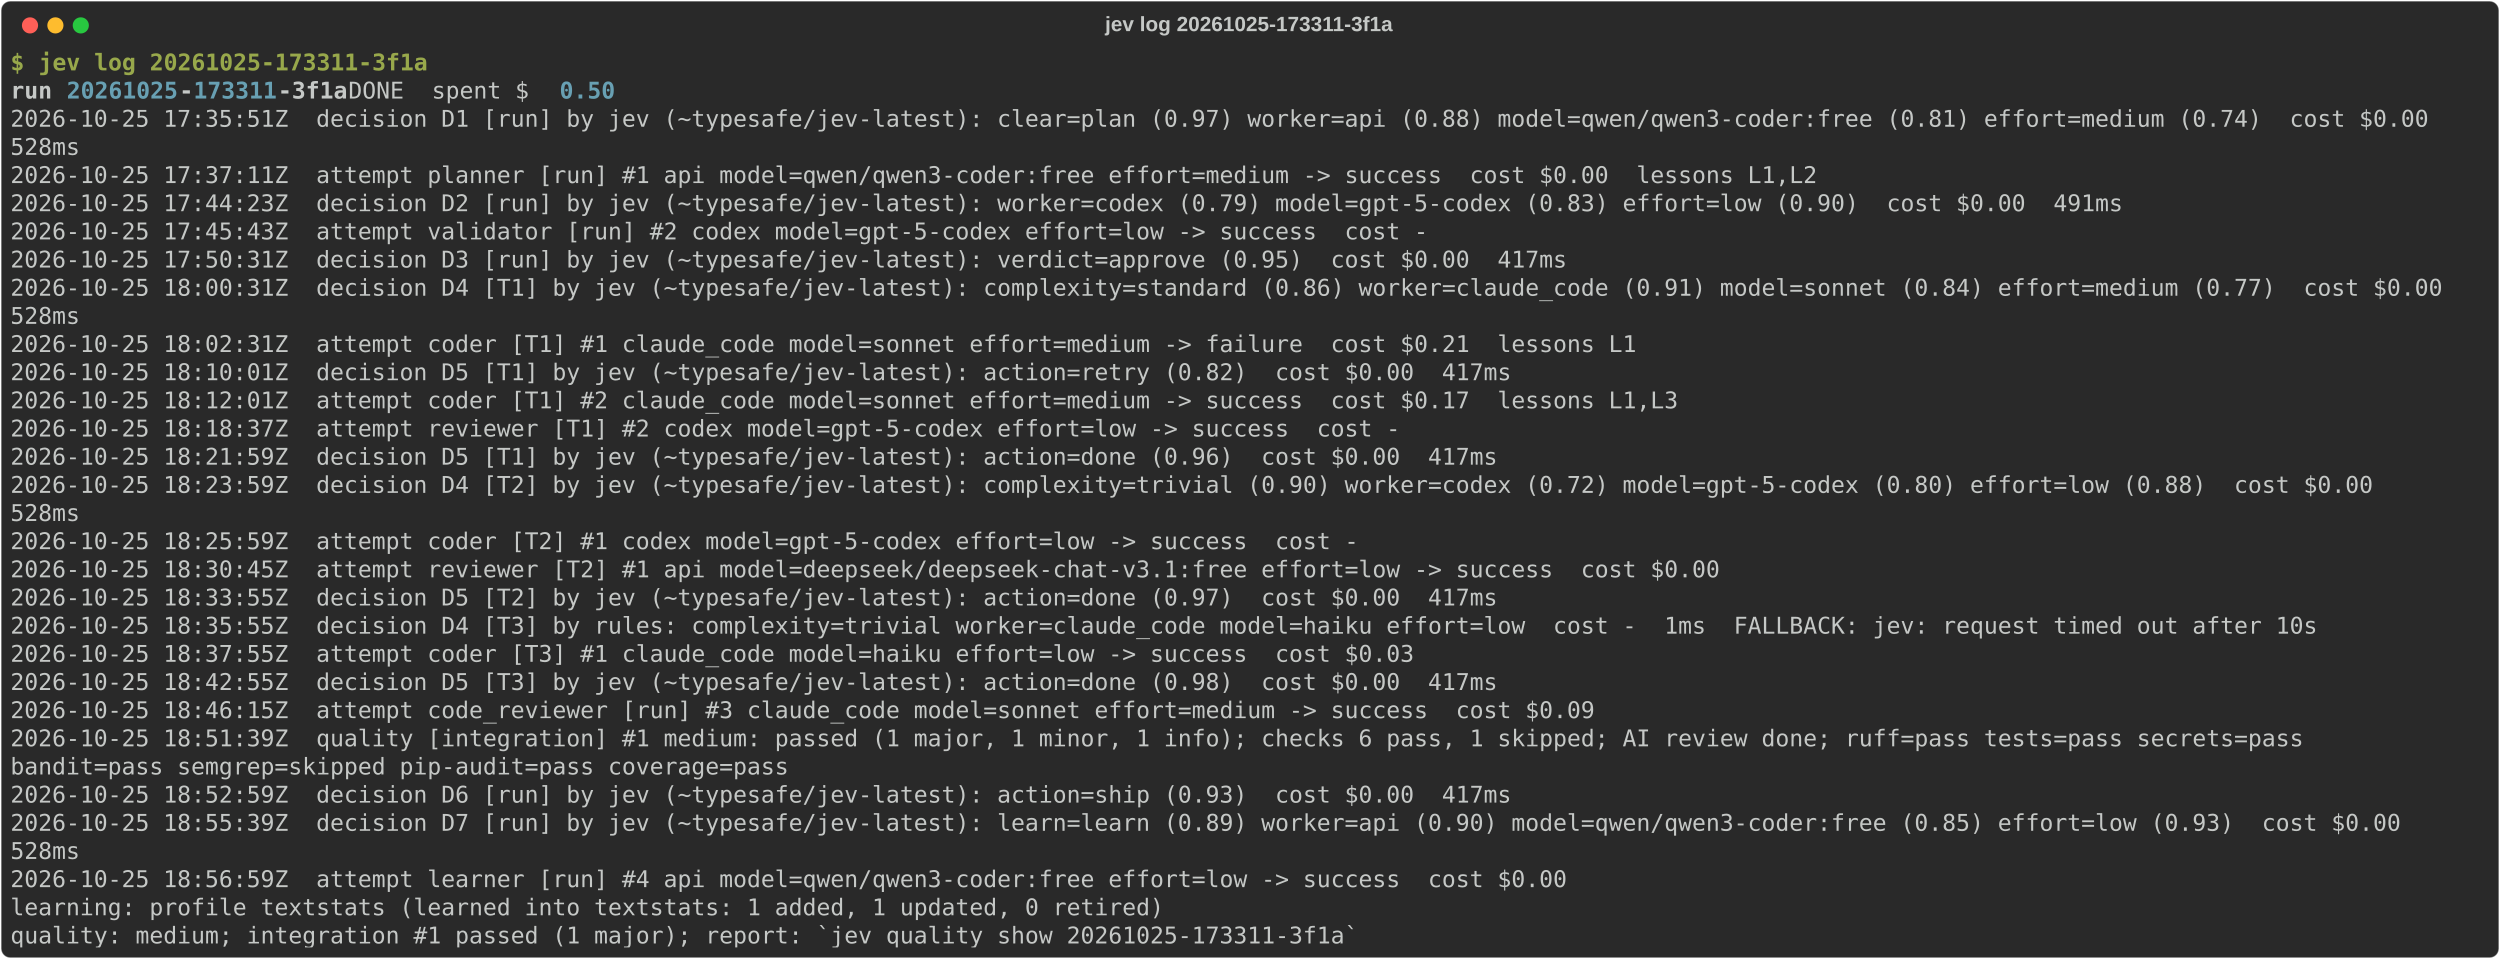
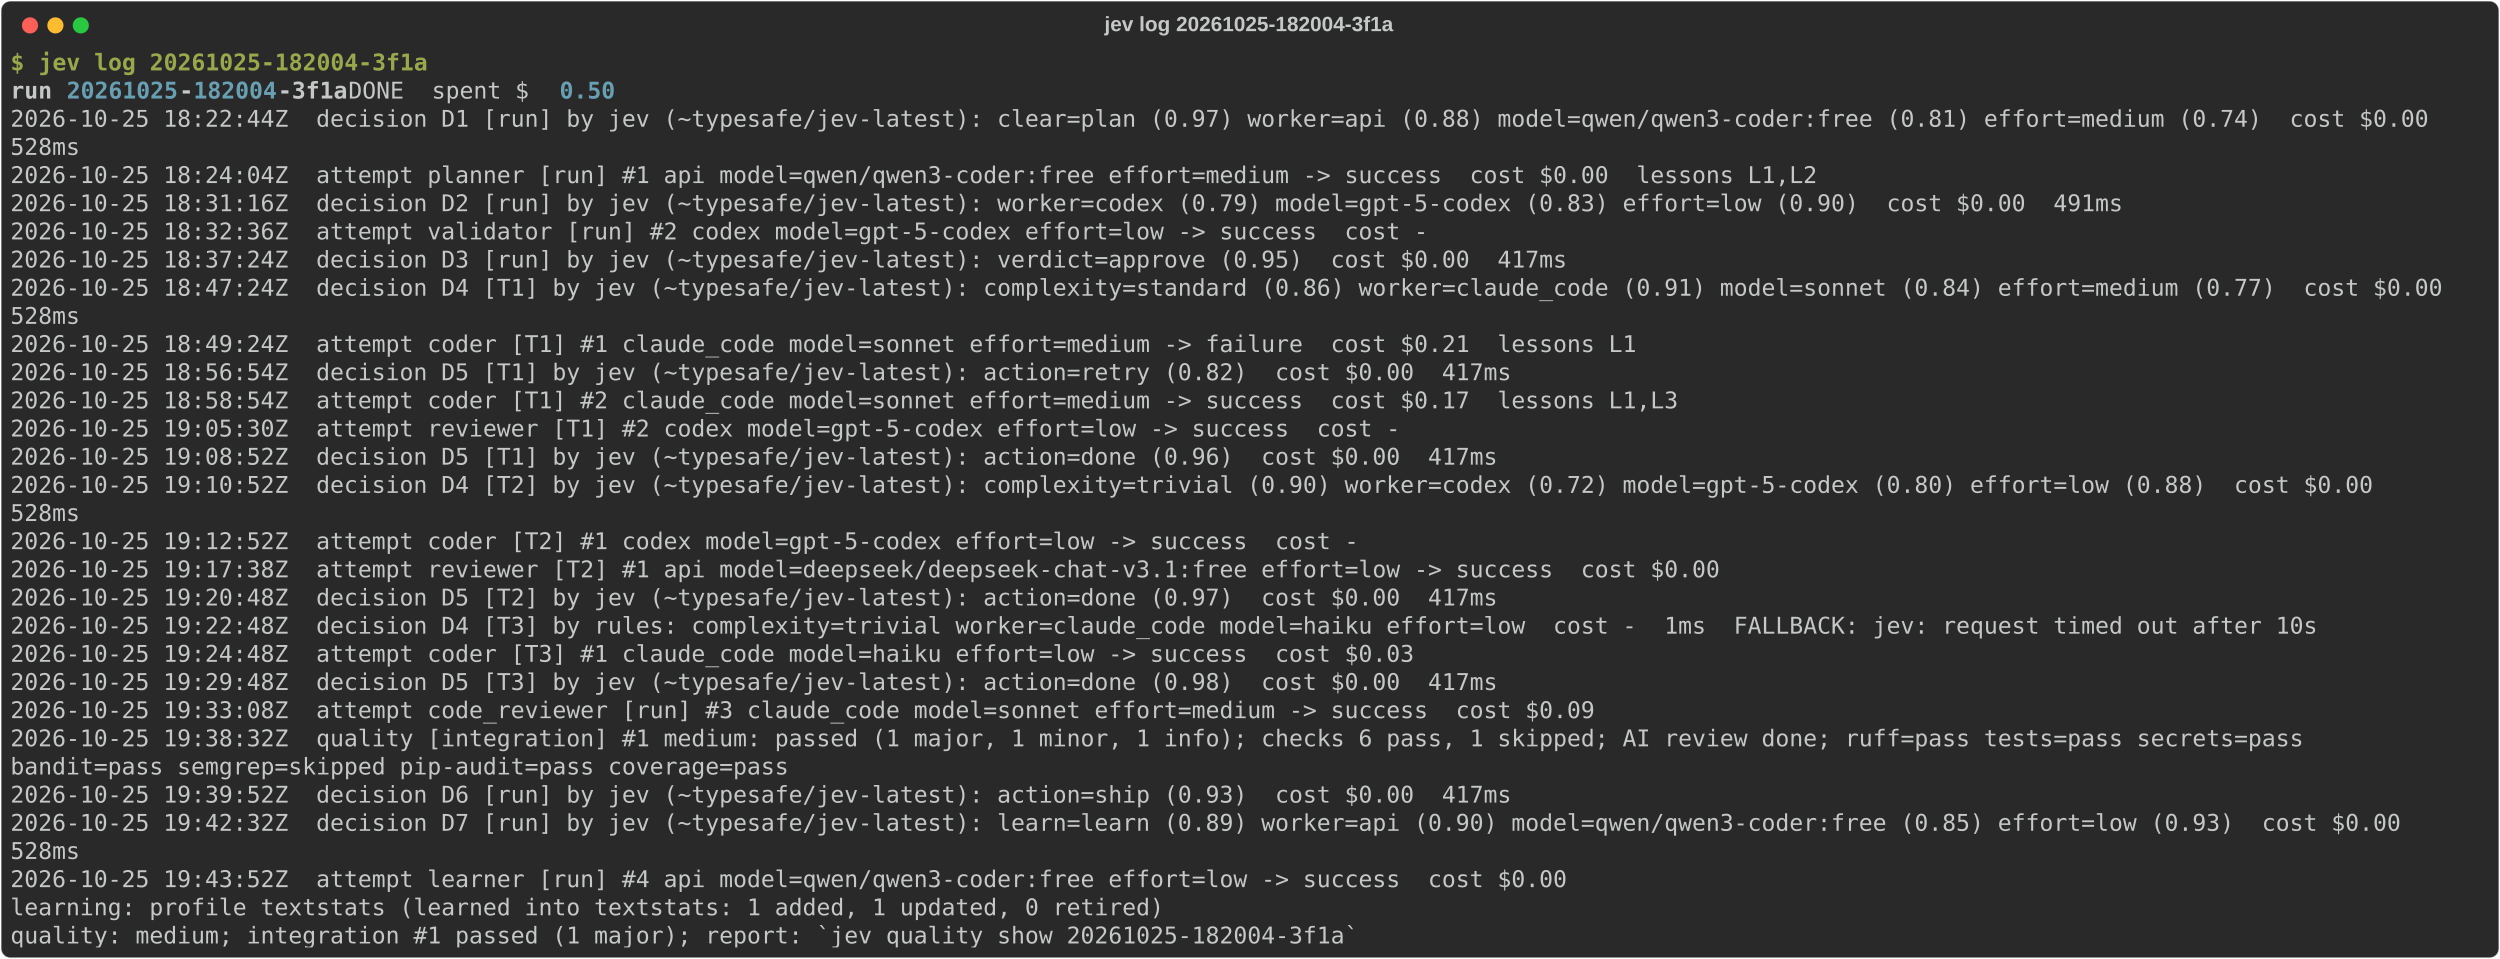
<svg xmlns="http://www.w3.org/2000/svg" class="rich-terminal" viewBox="0 0 2166 830.8">
  <style>

    @font-face {
        font-family: "Fira Code";
        src: local("FiraCode-Regular"),
                url("https://cdnjs.cloudflare.com/ajax/libs/firacode/6.2.0/woff2/FiraCode-Regular.woff2") format("woff2"),
                url("https://cdnjs.cloudflare.com/ajax/libs/firacode/6.2.0/woff/FiraCode-Regular.woff") format("woff");
        font-style: normal;
        font-weight: 400;
    }
    @font-face {
        font-family: "Fira Code";
        src: local("FiraCode-Bold"),
                url("https://cdnjs.cloudflare.com/ajax/libs/firacode/6.2.0/woff2/FiraCode-Bold.woff2") format("woff2"),
                url("https://cdnjs.cloudflare.com/ajax/libs/firacode/6.2.0/woff/FiraCode-Bold.woff") format("woff");
        font-style: bold;
        font-weight: 700;
    }

-     .terminal-3892891737-matrix {
+     .terminal-1651298414-matrix {
        font-family: Fira Code, monospace;
        font-size: 20px;
        line-height: 24.4px;
        font-variant-east-asian: full-width;
    }

-     .terminal-3892891737-title {
+     .terminal-1651298414-title {
        font-size: 18px;
        font-weight: bold;
        font-family: arial;
    }

-     .terminal-3892891737-r1 { fill: #98a84b;font-weight: bold }
- .terminal-3892891737-r2 { fill: #c5c8c6 }
- .terminal-3892891737-r3 { fill: #c5c8c6;font-weight: bold }
- .terminal-3892891737-r4 { fill: #68a0b3;font-weight: bold }
+     .terminal-1651298414-r1 { fill: #98a84b;font-weight: bold }
+ .terminal-1651298414-r2 { fill: #c5c8c6 }
+ .terminal-1651298414-r3 { fill: #c5c8c6;font-weight: bold }
+ .terminal-1651298414-r4 { fill: #68a0b3;font-weight: bold }
    </style>
  <defs>
-     <clipPath id="terminal-3892891737-clip-terminal">
+     <clipPath id="terminal-1651298414-clip-terminal">
      <rect x="0" y="0" width="2146.2" height="779.8" />
    </clipPath>
-     <clipPath id="terminal-3892891737-line-0">
+     <clipPath id="terminal-1651298414-line-0">
      <rect x="0" y="1.5" width="2147.2" height="24.65" />
    </clipPath>
-     <clipPath id="terminal-3892891737-line-1">
+     <clipPath id="terminal-1651298414-line-1">
      <rect x="0" y="25.9" width="2147.2" height="24.65" />
    </clipPath>
-     <clipPath id="terminal-3892891737-line-2">
+     <clipPath id="terminal-1651298414-line-2">
      <rect x="0" y="50.3" width="2147.2" height="24.65" />
    </clipPath>
-     <clipPath id="terminal-3892891737-line-3">
+     <clipPath id="terminal-1651298414-line-3">
      <rect x="0" y="74.7" width="2147.2" height="24.65" />
    </clipPath>
-     <clipPath id="terminal-3892891737-line-4">
+     <clipPath id="terminal-1651298414-line-4">
      <rect x="0" y="99.1" width="2147.2" height="24.65" />
    </clipPath>
-     <clipPath id="terminal-3892891737-line-5">
+     <clipPath id="terminal-1651298414-line-5">
      <rect x="0" y="123.5" width="2147.2" height="24.65" />
    </clipPath>
-     <clipPath id="terminal-3892891737-line-6">
+     <clipPath id="terminal-1651298414-line-6">
      <rect x="0" y="147.9" width="2147.2" height="24.65" />
    </clipPath>
-     <clipPath id="terminal-3892891737-line-7">
+     <clipPath id="terminal-1651298414-line-7">
      <rect x="0" y="172.3" width="2147.2" height="24.65" />
    </clipPath>
-     <clipPath id="terminal-3892891737-line-8">
+     <clipPath id="terminal-1651298414-line-8">
      <rect x="0" y="196.7" width="2147.2" height="24.65" />
    </clipPath>
-     <clipPath id="terminal-3892891737-line-9">
+     <clipPath id="terminal-1651298414-line-9">
      <rect x="0" y="221.1" width="2147.2" height="24.65" />
    </clipPath>
-     <clipPath id="terminal-3892891737-line-10">
+     <clipPath id="terminal-1651298414-line-10">
      <rect x="0" y="245.5" width="2147.2" height="24.65" />
    </clipPath>
-     <clipPath id="terminal-3892891737-line-11">
+     <clipPath id="terminal-1651298414-line-11">
      <rect x="0" y="269.9" width="2147.2" height="24.65" />
    </clipPath>
-     <clipPath id="terminal-3892891737-line-12">
+     <clipPath id="terminal-1651298414-line-12">
      <rect x="0" y="294.3" width="2147.2" height="24.65" />
    </clipPath>
-     <clipPath id="terminal-3892891737-line-13">
+     <clipPath id="terminal-1651298414-line-13">
      <rect x="0" y="318.7" width="2147.2" height="24.65" />
    </clipPath>
-     <clipPath id="terminal-3892891737-line-14">
+     <clipPath id="terminal-1651298414-line-14">
      <rect x="0" y="343.1" width="2147.2" height="24.65" />
    </clipPath>
-     <clipPath id="terminal-3892891737-line-15">
+     <clipPath id="terminal-1651298414-line-15">
      <rect x="0" y="367.5" width="2147.2" height="24.65" />
    </clipPath>
-     <clipPath id="terminal-3892891737-line-16">
+     <clipPath id="terminal-1651298414-line-16">
      <rect x="0" y="391.9" width="2147.2" height="24.65" />
    </clipPath>
-     <clipPath id="terminal-3892891737-line-17">
+     <clipPath id="terminal-1651298414-line-17">
      <rect x="0" y="416.3" width="2147.2" height="24.65" />
    </clipPath>
-     <clipPath id="terminal-3892891737-line-18">
+     <clipPath id="terminal-1651298414-line-18">
      <rect x="0" y="440.7" width="2147.2" height="24.65" />
    </clipPath>
-     <clipPath id="terminal-3892891737-line-19">
+     <clipPath id="terminal-1651298414-line-19">
      <rect x="0" y="465.1" width="2147.2" height="24.65" />
    </clipPath>
-     <clipPath id="terminal-3892891737-line-20">
+     <clipPath id="terminal-1651298414-line-20">
      <rect x="0" y="489.5" width="2147.2" height="24.65" />
    </clipPath>
-     <clipPath id="terminal-3892891737-line-21">
+     <clipPath id="terminal-1651298414-line-21">
      <rect x="0" y="513.9" width="2147.2" height="24.65" />
    </clipPath>
-     <clipPath id="terminal-3892891737-line-22">
+     <clipPath id="terminal-1651298414-line-22">
      <rect x="0" y="538.3" width="2147.2" height="24.65" />
    </clipPath>
-     <clipPath id="terminal-3892891737-line-23">
+     <clipPath id="terminal-1651298414-line-23">
      <rect x="0" y="562.7" width="2147.2" height="24.65" />
    </clipPath>
-     <clipPath id="terminal-3892891737-line-24">
+     <clipPath id="terminal-1651298414-line-24">
      <rect x="0" y="587.1" width="2147.2" height="24.65" />
    </clipPath>
-     <clipPath id="terminal-3892891737-line-25">
+     <clipPath id="terminal-1651298414-line-25">
      <rect x="0" y="611.5" width="2147.2" height="24.65" />
    </clipPath>
-     <clipPath id="terminal-3892891737-line-26">
+     <clipPath id="terminal-1651298414-line-26">
      <rect x="0" y="635.9" width="2147.2" height="24.65" />
    </clipPath>
-     <clipPath id="terminal-3892891737-line-27">
+     <clipPath id="terminal-1651298414-line-27">
      <rect x="0" y="660.3" width="2147.2" height="24.65" />
    </clipPath>
-     <clipPath id="terminal-3892891737-line-28">
+     <clipPath id="terminal-1651298414-line-28">
      <rect x="0" y="684.7" width="2147.2" height="24.65" />
    </clipPath>
-     <clipPath id="terminal-3892891737-line-29">
+     <clipPath id="terminal-1651298414-line-29">
      <rect x="0" y="709.1" width="2147.2" height="24.65" />
    </clipPath>
-     <clipPath id="terminal-3892891737-line-30">
+     <clipPath id="terminal-1651298414-line-30">
      <rect x="0" y="733.5" width="2147.2" height="24.65" />
    </clipPath>
  </defs>
  <rect fill="#292929" stroke="rgba(255,255,255,0.35)" stroke-width="1" x="1" y="1" width="2164" height="828.8" rx="8" />
-   <text class="terminal-3892891737-title" fill="#c5c8c6" text-anchor="middle" x="1082" y="27">jev log 20261025-173311-3f1a</text>
+   <text class="terminal-1651298414-title" fill="#c5c8c6" text-anchor="middle" x="1082" y="27">jev log 20261025-182004-3f1a</text>
  <g transform="translate(26,22)">
    <circle cx="0" cy="0" r="7" fill="#ff5f57" />
    <circle cx="22" cy="0" r="7" fill="#febc2e" />
    <circle cx="44" cy="0" r="7" fill="#28c840" />
  </g>
-   <g transform="translate(9, 41)" clip-path="url(#terminal-3892891737-clip-terminal)">
-     <g class="terminal-3892891737-matrix">
-       <text class="terminal-3892891737-r1" x="0" y="20" textLength="24.4" clip-path="url(#terminal-3892891737-line-0)">$ </text>
-       <text class="terminal-3892891737-r1" x="24.4" y="20" textLength="341.6" clip-path="url(#terminal-3892891737-line-0)">jev log 20261025-173311-3f1a</text>
-       <text class="terminal-3892891737-r2" x="2147.2" y="20" textLength="12.2" clip-path="url(#terminal-3892891737-line-0)">
- </text>
-       <text class="terminal-3892891737-r3" x="0" y="44.4" textLength="48.8" clip-path="url(#terminal-3892891737-line-1)">run </text>
-       <text class="terminal-3892891737-r4" x="48.8" y="44.4" textLength="97.6" clip-path="url(#terminal-3892891737-line-1)">20261025</text>
-       <text class="terminal-3892891737-r3" x="146.4" y="44.4" textLength="12.2" clip-path="url(#terminal-3892891737-line-1)">-</text>
-       <text class="terminal-3892891737-r4" x="158.6" y="44.4" textLength="73.2" clip-path="url(#terminal-3892891737-line-1)">173311</text>
-       <text class="terminal-3892891737-r3" x="231.8" y="44.4" textLength="61" clip-path="url(#terminal-3892891737-line-1)">-3f1a</text>
-       <text class="terminal-3892891737-r2" x="292.8" y="44.4" textLength="183" clip-path="url(#terminal-3892891737-line-1)">  DONE  spent $</text>
-       <text class="terminal-3892891737-r4" x="475.8" y="44.4" textLength="48.8" clip-path="url(#terminal-3892891737-line-1)">0.50</text>
-       <text class="terminal-3892891737-r2" x="2147.2" y="44.4" textLength="12.2" clip-path="url(#terminal-3892891737-line-1)">
- </text>
-       <text class="terminal-3892891737-r2" x="0" y="68.8" textLength="2147.2" clip-path="url(#terminal-3892891737-line-2)">2026-10-25 17:35:51Z  decision D1 [run] by jev (~typesafe/jev-latest): clear=plan (0.97) worker=api (0.88) model=qwen/qwen3-coder:free (0.81) effort=medium (0.74)  cost $0.00  </text>
-       <text class="terminal-3892891737-r2" x="2147.2" y="68.8" textLength="12.2" clip-path="url(#terminal-3892891737-line-2)">
- </text>
-       <text class="terminal-3892891737-r2" x="0" y="93.2" textLength="61" clip-path="url(#terminal-3892891737-line-3)">528ms</text>
-       <text class="terminal-3892891737-r2" x="2147.2" y="93.2" textLength="12.2" clip-path="url(#terminal-3892891737-line-3)">
- </text>
-       <text class="terminal-3892891737-r2" x="0" y="117.6" textLength="1586" clip-path="url(#terminal-3892891737-line-4)">2026-10-25 17:37:11Z  attempt planner [run] #1 api model=qwen/qwen3-coder:free effort=medium -&gt; success  cost $0.00  lessons L1,L2</text>
-       <text class="terminal-3892891737-r2" x="2147.2" y="117.6" textLength="12.2" clip-path="url(#terminal-3892891737-line-4)">
- </text>
-       <text class="terminal-3892891737-r2" x="0" y="142" textLength="1854.4" clip-path="url(#terminal-3892891737-line-5)">2026-10-25 17:44:23Z  decision D2 [run] by jev (~typesafe/jev-latest): worker=codex (0.79) model=gpt-5-codex (0.83) effort=low (0.90)  cost $0.00  491ms</text>
-       <text class="terminal-3892891737-r2" x="2147.2" y="142" textLength="12.2" clip-path="url(#terminal-3892891737-line-5)">
- </text>
-       <text class="terminal-3892891737-r2" x="0" y="166.4" textLength="1244.4" clip-path="url(#terminal-3892891737-line-6)">2026-10-25 17:45:43Z  attempt validator [run] #2 codex model=gpt-5-codex effort=low -&gt; success  cost -</text>
-       <text class="terminal-3892891737-r2" x="2147.2" y="166.4" textLength="12.2" clip-path="url(#terminal-3892891737-line-6)">
- </text>
-       <text class="terminal-3892891737-r2" x="0" y="190.8" textLength="1366.4" clip-path="url(#terminal-3892891737-line-7)">2026-10-25 17:50:31Z  decision D3 [run] by jev (~typesafe/jev-latest): verdict=approve (0.95)  cost $0.00  417ms</text>
-       <text class="terminal-3892891737-r2" x="2147.2" y="190.8" textLength="12.2" clip-path="url(#terminal-3892891737-line-7)">
- </text>
-       <text class="terminal-3892891737-r2" x="0" y="215.2" textLength="2147.2" clip-path="url(#terminal-3892891737-line-8)">2026-10-25 18:00:31Z  decision D4 [T1] by jev (~typesafe/jev-latest): complexity=standard (0.86) worker=claude_code (0.91) model=sonnet (0.84) effort=medium (0.77)  cost $0.00 </text>
-       <text class="terminal-3892891737-r2" x="2147.2" y="215.2" textLength="12.2" clip-path="url(#terminal-3892891737-line-8)">
- </text>
-       <text class="terminal-3892891737-r2" x="0" y="239.6" textLength="61" clip-path="url(#terminal-3892891737-line-9)">528ms</text>
-       <text class="terminal-3892891737-r2" x="2147.2" y="239.6" textLength="12.2" clip-path="url(#terminal-3892891737-line-9)">
- </text>
-       <text class="terminal-3892891737-r2" x="0" y="264" textLength="1427.4" clip-path="url(#terminal-3892891737-line-10)">2026-10-25 18:02:31Z  attempt coder [T1] #1 claude_code model=sonnet effort=medium -&gt; failure  cost $0.21  lessons L1</text>
-       <text class="terminal-3892891737-r2" x="2147.2" y="264" textLength="12.2" clip-path="url(#terminal-3892891737-line-10)">
- </text>
-       <text class="terminal-3892891737-r2" x="0" y="288.4" textLength="1317.6" clip-path="url(#terminal-3892891737-line-11)">2026-10-25 18:10:01Z  decision D5 [T1] by jev (~typesafe/jev-latest): action=retry (0.82)  cost $0.00  417ms</text>
-       <text class="terminal-3892891737-r2" x="2147.2" y="288.4" textLength="12.2" clip-path="url(#terminal-3892891737-line-11)">
- </text>
-       <text class="terminal-3892891737-r2" x="0" y="312.8" textLength="1464" clip-path="url(#terminal-3892891737-line-12)">2026-10-25 18:12:01Z  attempt coder [T1] #2 claude_code model=sonnet effort=medium -&gt; success  cost $0.17  lessons L1,L3</text>
-       <text class="terminal-3892891737-r2" x="2147.2" y="312.8" textLength="12.2" clip-path="url(#terminal-3892891737-line-12)">
- </text>
-       <text class="terminal-3892891737-r2" x="0" y="337.2" textLength="1220" clip-path="url(#terminal-3892891737-line-13)">2026-10-25 18:18:37Z  attempt reviewer [T1] #2 codex model=gpt-5-codex effort=low -&gt; success  cost -</text>
-       <text class="terminal-3892891737-r2" x="2147.2" y="337.2" textLength="12.2" clip-path="url(#terminal-3892891737-line-13)">
- </text>
-       <text class="terminal-3892891737-r2" x="0" y="361.6" textLength="1305.4" clip-path="url(#terminal-3892891737-line-14)">2026-10-25 18:21:59Z  decision D5 [T1] by jev (~typesafe/jev-latest): action=done (0.96)  cost $0.00  417ms</text>
-       <text class="terminal-3892891737-r2" x="2147.2" y="361.6" textLength="12.2" clip-path="url(#terminal-3892891737-line-14)">
- </text>
-       <text class="terminal-3892891737-r2" x="0" y="386" textLength="2098.4" clip-path="url(#terminal-3892891737-line-15)">2026-10-25 18:23:59Z  decision D4 [T2] by jev (~typesafe/jev-latest): complexity=trivial (0.90) worker=codex (0.72) model=gpt-5-codex (0.80) effort=low (0.88)  cost $0.00  </text>
-       <text class="terminal-3892891737-r2" x="2147.2" y="386" textLength="12.2" clip-path="url(#terminal-3892891737-line-15)">
- </text>
-       <text class="terminal-3892891737-r2" x="0" y="410.4" textLength="61" clip-path="url(#terminal-3892891737-line-16)">528ms</text>
-       <text class="terminal-3892891737-r2" x="2147.2" y="410.4" textLength="12.2" clip-path="url(#terminal-3892891737-line-16)">
- </text>
-       <text class="terminal-3892891737-r2" x="0" y="434.8" textLength="1183.4" clip-path="url(#terminal-3892891737-line-17)">2026-10-25 18:25:59Z  attempt coder [T2] #1 codex model=gpt-5-codex effort=low -&gt; success  cost -</text>
-       <text class="terminal-3892891737-r2" x="2147.2" y="434.8" textLength="12.2" clip-path="url(#terminal-3892891737-line-17)">
- </text>
-       <text class="terminal-3892891737-r2" x="0" y="459.2" textLength="1500.6" clip-path="url(#terminal-3892891737-line-18)">2026-10-25 18:30:45Z  attempt reviewer [T2] #1 api model=deepseek/deepseek-chat-v3.1:free effort=low -&gt; success  cost $0.00</text>
-       <text class="terminal-3892891737-r2" x="2147.2" y="459.2" textLength="12.2" clip-path="url(#terminal-3892891737-line-18)">
- </text>
-       <text class="terminal-3892891737-r2" x="0" y="483.6" textLength="1305.4" clip-path="url(#terminal-3892891737-line-19)">2026-10-25 18:33:55Z  decision D5 [T2] by jev (~typesafe/jev-latest): action=done (0.97)  cost $0.00  417ms</text>
-       <text class="terminal-3892891737-r2" x="2147.2" y="483.6" textLength="12.2" clip-path="url(#terminal-3892891737-line-19)">
- </text>
-       <text class="terminal-3892891737-r2" x="0" y="508" textLength="2025.2" clip-path="url(#terminal-3892891737-line-20)">2026-10-25 18:35:55Z  decision D4 [T3] by rules: complexity=trivial worker=claude_code model=haiku effort=low  cost -  1ms  FALLBACK: jev: request timed out after 10s</text>
-       <text class="terminal-3892891737-r2" x="2147.2" y="508" textLength="12.2" clip-path="url(#terminal-3892891737-line-20)">
- </text>
-       <text class="terminal-3892891737-r2" x="0" y="532.4" textLength="1232.2" clip-path="url(#terminal-3892891737-line-21)">2026-10-25 18:37:55Z  attempt coder [T3] #1 claude_code model=haiku effort=low -&gt; success  cost $0.03</text>
-       <text class="terminal-3892891737-r2" x="2147.2" y="532.4" textLength="12.2" clip-path="url(#terminal-3892891737-line-21)">
- </text>
-       <text class="terminal-3892891737-r2" x="0" y="556.8" textLength="1305.4" clip-path="url(#terminal-3892891737-line-22)">2026-10-25 18:42:55Z  decision D5 [T3] by jev (~typesafe/jev-latest): action=done (0.98)  cost $0.00  417ms</text>
-       <text class="terminal-3892891737-r2" x="2147.2" y="556.8" textLength="12.2" clip-path="url(#terminal-3892891737-line-22)">
- </text>
-       <text class="terminal-3892891737-r2" x="0" y="581.2" textLength="1390.8" clip-path="url(#terminal-3892891737-line-23)">2026-10-25 18:46:15Z  attempt code_reviewer [run] #3 claude_code model=sonnet effort=medium -&gt; success  cost $0.09</text>
-       <text class="terminal-3892891737-r2" x="2147.2" y="581.2" textLength="12.2" clip-path="url(#terminal-3892891737-line-23)">
- </text>
-       <text class="terminal-3892891737-r2" x="0" y="605.6" textLength="2025.2" clip-path="url(#terminal-3892891737-line-24)">2026-10-25 18:51:39Z  quality [integration] #1 medium: passed (1 major, 1 minor, 1 info); checks 6 pass, 1 skipped; AI review done; ruff=pass tests=pass secrets=pass </text>
-       <text class="terminal-3892891737-r2" x="2147.2" y="605.6" textLength="12.2" clip-path="url(#terminal-3892891737-line-24)">
- </text>
-       <text class="terminal-3892891737-r2" x="0" y="630" textLength="683.2" clip-path="url(#terminal-3892891737-line-25)">bandit=pass semgrep=skipped pip-audit=pass coverage=pass</text>
-       <text class="terminal-3892891737-r2" x="2147.2" y="630" textLength="12.2" clip-path="url(#terminal-3892891737-line-25)">
- </text>
-       <text class="terminal-3892891737-r2" x="0" y="654.4" textLength="1317.6" clip-path="url(#terminal-3892891737-line-26)">2026-10-25 18:52:59Z  decision D6 [run] by jev (~typesafe/jev-latest): action=ship (0.93)  cost $0.00  417ms</text>
-       <text class="terminal-3892891737-r2" x="2147.2" y="654.4" textLength="12.2" clip-path="url(#terminal-3892891737-line-26)">
- </text>
-       <text class="terminal-3892891737-r2" x="0" y="678.8" textLength="2122.8" clip-path="url(#terminal-3892891737-line-27)">2026-10-25 18:55:39Z  decision D7 [run] by jev (~typesafe/jev-latest): learn=learn (0.89) worker=api (0.90) model=qwen/qwen3-coder:free (0.85) effort=low (0.93)  cost $0.00  </text>
-       <text class="terminal-3892891737-r2" x="2147.2" y="678.8" textLength="12.2" clip-path="url(#terminal-3892891737-line-27)">
- </text>
-       <text class="terminal-3892891737-r2" x="0" y="703.2" textLength="61" clip-path="url(#terminal-3892891737-line-28)">528ms</text>
-       <text class="terminal-3892891737-r2" x="2147.2" y="703.2" textLength="12.2" clip-path="url(#terminal-3892891737-line-28)">
- </text>
-       <text class="terminal-3892891737-r2" x="0" y="727.6" textLength="1366.4" clip-path="url(#terminal-3892891737-line-29)">2026-10-25 18:56:59Z  attempt learner [run] #4 api model=qwen/qwen3-coder:free effort=low -&gt; success  cost $0.00</text>
-       <text class="terminal-3892891737-r2" x="2147.2" y="727.6" textLength="12.2" clip-path="url(#terminal-3892891737-line-29)">
- </text>
-       <text class="terminal-3892891737-r2" x="0" y="752" textLength="1012.6" clip-path="url(#terminal-3892891737-line-30)">learning: profile textstats (learned into textstats: 1 added, 1 updated, 0 retired)</text>
-       <text class="terminal-3892891737-r2" x="2147.2" y="752" textLength="12.2" clip-path="url(#terminal-3892891737-line-30)">
- </text>
-       <text class="terminal-3892891737-r2" x="0" y="776.4" textLength="1183.4" clip-path="url(#terminal-3892891737-line-31)">quality: medium; integration #1 passed (1 major); report: `jev quality show 20261025-173311-3f1a`</text>
-       <text class="terminal-3892891737-r2" x="2147.2" y="776.4" textLength="12.2" clip-path="url(#terminal-3892891737-line-31)">
+   <g transform="translate(9, 41)" clip-path="url(#terminal-1651298414-clip-terminal)">
+     <g class="terminal-1651298414-matrix">
+       <text class="terminal-1651298414-r1" x="0" y="20" textLength="24.4" clip-path="url(#terminal-1651298414-line-0)">$ </text>
+       <text class="terminal-1651298414-r1" x="24.4" y="20" textLength="341.6" clip-path="url(#terminal-1651298414-line-0)">jev log 20261025-182004-3f1a</text>
+       <text class="terminal-1651298414-r2" x="2147.2" y="20" textLength="12.2" clip-path="url(#terminal-1651298414-line-0)">
+ </text>
+       <text class="terminal-1651298414-r3" x="0" y="44.4" textLength="48.8" clip-path="url(#terminal-1651298414-line-1)">run </text>
+       <text class="terminal-1651298414-r4" x="48.8" y="44.4" textLength="97.6" clip-path="url(#terminal-1651298414-line-1)">20261025</text>
+       <text class="terminal-1651298414-r3" x="146.4" y="44.4" textLength="12.2" clip-path="url(#terminal-1651298414-line-1)">-</text>
+       <text class="terminal-1651298414-r4" x="158.6" y="44.4" textLength="73.2" clip-path="url(#terminal-1651298414-line-1)">182004</text>
+       <text class="terminal-1651298414-r3" x="231.8" y="44.4" textLength="61" clip-path="url(#terminal-1651298414-line-1)">-3f1a</text>
+       <text class="terminal-1651298414-r2" x="292.8" y="44.4" textLength="183" clip-path="url(#terminal-1651298414-line-1)">  DONE  spent $</text>
+       <text class="terminal-1651298414-r4" x="475.8" y="44.4" textLength="48.8" clip-path="url(#terminal-1651298414-line-1)">0.50</text>
+       <text class="terminal-1651298414-r2" x="2147.2" y="44.4" textLength="12.2" clip-path="url(#terminal-1651298414-line-1)">
+ </text>
+       <text class="terminal-1651298414-r2" x="0" y="68.8" textLength="2147.2" clip-path="url(#terminal-1651298414-line-2)">2026-10-25 18:22:44Z  decision D1 [run] by jev (~typesafe/jev-latest): clear=plan (0.97) worker=api (0.88) model=qwen/qwen3-coder:free (0.81) effort=medium (0.74)  cost $0.00  </text>
+       <text class="terminal-1651298414-r2" x="2147.2" y="68.8" textLength="12.2" clip-path="url(#terminal-1651298414-line-2)">
+ </text>
+       <text class="terminal-1651298414-r2" x="0" y="93.2" textLength="61" clip-path="url(#terminal-1651298414-line-3)">528ms</text>
+       <text class="terminal-1651298414-r2" x="2147.2" y="93.2" textLength="12.2" clip-path="url(#terminal-1651298414-line-3)">
+ </text>
+       <text class="terminal-1651298414-r2" x="0" y="117.6" textLength="1586" clip-path="url(#terminal-1651298414-line-4)">2026-10-25 18:24:04Z  attempt planner [run] #1 api model=qwen/qwen3-coder:free effort=medium -&gt; success  cost $0.00  lessons L1,L2</text>
+       <text class="terminal-1651298414-r2" x="2147.2" y="117.6" textLength="12.2" clip-path="url(#terminal-1651298414-line-4)">
+ </text>
+       <text class="terminal-1651298414-r2" x="0" y="142" textLength="1854.4" clip-path="url(#terminal-1651298414-line-5)">2026-10-25 18:31:16Z  decision D2 [run] by jev (~typesafe/jev-latest): worker=codex (0.79) model=gpt-5-codex (0.83) effort=low (0.90)  cost $0.00  491ms</text>
+       <text class="terminal-1651298414-r2" x="2147.2" y="142" textLength="12.2" clip-path="url(#terminal-1651298414-line-5)">
+ </text>
+       <text class="terminal-1651298414-r2" x="0" y="166.4" textLength="1244.4" clip-path="url(#terminal-1651298414-line-6)">2026-10-25 18:32:36Z  attempt validator [run] #2 codex model=gpt-5-codex effort=low -&gt; success  cost -</text>
+       <text class="terminal-1651298414-r2" x="2147.2" y="166.4" textLength="12.2" clip-path="url(#terminal-1651298414-line-6)">
+ </text>
+       <text class="terminal-1651298414-r2" x="0" y="190.8" textLength="1366.4" clip-path="url(#terminal-1651298414-line-7)">2026-10-25 18:37:24Z  decision D3 [run] by jev (~typesafe/jev-latest): verdict=approve (0.95)  cost $0.00  417ms</text>
+       <text class="terminal-1651298414-r2" x="2147.2" y="190.8" textLength="12.2" clip-path="url(#terminal-1651298414-line-7)">
+ </text>
+       <text class="terminal-1651298414-r2" x="0" y="215.2" textLength="2147.2" clip-path="url(#terminal-1651298414-line-8)">2026-10-25 18:47:24Z  decision D4 [T1] by jev (~typesafe/jev-latest): complexity=standard (0.86) worker=claude_code (0.91) model=sonnet (0.84) effort=medium (0.77)  cost $0.00 </text>
+       <text class="terminal-1651298414-r2" x="2147.2" y="215.2" textLength="12.2" clip-path="url(#terminal-1651298414-line-8)">
+ </text>
+       <text class="terminal-1651298414-r2" x="0" y="239.6" textLength="61" clip-path="url(#terminal-1651298414-line-9)">528ms</text>
+       <text class="terminal-1651298414-r2" x="2147.2" y="239.6" textLength="12.2" clip-path="url(#terminal-1651298414-line-9)">
+ </text>
+       <text class="terminal-1651298414-r2" x="0" y="264" textLength="1427.4" clip-path="url(#terminal-1651298414-line-10)">2026-10-25 18:49:24Z  attempt coder [T1] #1 claude_code model=sonnet effort=medium -&gt; failure  cost $0.21  lessons L1</text>
+       <text class="terminal-1651298414-r2" x="2147.2" y="264" textLength="12.2" clip-path="url(#terminal-1651298414-line-10)">
+ </text>
+       <text class="terminal-1651298414-r2" x="0" y="288.4" textLength="1317.6" clip-path="url(#terminal-1651298414-line-11)">2026-10-25 18:56:54Z  decision D5 [T1] by jev (~typesafe/jev-latest): action=retry (0.82)  cost $0.00  417ms</text>
+       <text class="terminal-1651298414-r2" x="2147.2" y="288.4" textLength="12.2" clip-path="url(#terminal-1651298414-line-11)">
+ </text>
+       <text class="terminal-1651298414-r2" x="0" y="312.8" textLength="1464" clip-path="url(#terminal-1651298414-line-12)">2026-10-25 18:58:54Z  attempt coder [T1] #2 claude_code model=sonnet effort=medium -&gt; success  cost $0.17  lessons L1,L3</text>
+       <text class="terminal-1651298414-r2" x="2147.2" y="312.8" textLength="12.2" clip-path="url(#terminal-1651298414-line-12)">
+ </text>
+       <text class="terminal-1651298414-r2" x="0" y="337.2" textLength="1220" clip-path="url(#terminal-1651298414-line-13)">2026-10-25 19:05:30Z  attempt reviewer [T1] #2 codex model=gpt-5-codex effort=low -&gt; success  cost -</text>
+       <text class="terminal-1651298414-r2" x="2147.2" y="337.2" textLength="12.2" clip-path="url(#terminal-1651298414-line-13)">
+ </text>
+       <text class="terminal-1651298414-r2" x="0" y="361.6" textLength="1305.4" clip-path="url(#terminal-1651298414-line-14)">2026-10-25 19:08:52Z  decision D5 [T1] by jev (~typesafe/jev-latest): action=done (0.96)  cost $0.00  417ms</text>
+       <text class="terminal-1651298414-r2" x="2147.2" y="361.6" textLength="12.2" clip-path="url(#terminal-1651298414-line-14)">
+ </text>
+       <text class="terminal-1651298414-r2" x="0" y="386" textLength="2098.4" clip-path="url(#terminal-1651298414-line-15)">2026-10-25 19:10:52Z  decision D4 [T2] by jev (~typesafe/jev-latest): complexity=trivial (0.90) worker=codex (0.72) model=gpt-5-codex (0.80) effort=low (0.88)  cost $0.00  </text>
+       <text class="terminal-1651298414-r2" x="2147.2" y="386" textLength="12.2" clip-path="url(#terminal-1651298414-line-15)">
+ </text>
+       <text class="terminal-1651298414-r2" x="0" y="410.4" textLength="61" clip-path="url(#terminal-1651298414-line-16)">528ms</text>
+       <text class="terminal-1651298414-r2" x="2147.2" y="410.4" textLength="12.2" clip-path="url(#terminal-1651298414-line-16)">
+ </text>
+       <text class="terminal-1651298414-r2" x="0" y="434.8" textLength="1183.4" clip-path="url(#terminal-1651298414-line-17)">2026-10-25 19:12:52Z  attempt coder [T2] #1 codex model=gpt-5-codex effort=low -&gt; success  cost -</text>
+       <text class="terminal-1651298414-r2" x="2147.2" y="434.8" textLength="12.2" clip-path="url(#terminal-1651298414-line-17)">
+ </text>
+       <text class="terminal-1651298414-r2" x="0" y="459.2" textLength="1500.6" clip-path="url(#terminal-1651298414-line-18)">2026-10-25 19:17:38Z  attempt reviewer [T2] #1 api model=deepseek/deepseek-chat-v3.1:free effort=low -&gt; success  cost $0.00</text>
+       <text class="terminal-1651298414-r2" x="2147.2" y="459.2" textLength="12.2" clip-path="url(#terminal-1651298414-line-18)">
+ </text>
+       <text class="terminal-1651298414-r2" x="0" y="483.6" textLength="1305.4" clip-path="url(#terminal-1651298414-line-19)">2026-10-25 19:20:48Z  decision D5 [T2] by jev (~typesafe/jev-latest): action=done (0.97)  cost $0.00  417ms</text>
+       <text class="terminal-1651298414-r2" x="2147.2" y="483.6" textLength="12.2" clip-path="url(#terminal-1651298414-line-19)">
+ </text>
+       <text class="terminal-1651298414-r2" x="0" y="508" textLength="2025.2" clip-path="url(#terminal-1651298414-line-20)">2026-10-25 19:22:48Z  decision D4 [T3] by rules: complexity=trivial worker=claude_code model=haiku effort=low  cost -  1ms  FALLBACK: jev: request timed out after 10s</text>
+       <text class="terminal-1651298414-r2" x="2147.2" y="508" textLength="12.2" clip-path="url(#terminal-1651298414-line-20)">
+ </text>
+       <text class="terminal-1651298414-r2" x="0" y="532.4" textLength="1232.2" clip-path="url(#terminal-1651298414-line-21)">2026-10-25 19:24:48Z  attempt coder [T3] #1 claude_code model=haiku effort=low -&gt; success  cost $0.03</text>
+       <text class="terminal-1651298414-r2" x="2147.2" y="532.4" textLength="12.2" clip-path="url(#terminal-1651298414-line-21)">
+ </text>
+       <text class="terminal-1651298414-r2" x="0" y="556.8" textLength="1305.4" clip-path="url(#terminal-1651298414-line-22)">2026-10-25 19:29:48Z  decision D5 [T3] by jev (~typesafe/jev-latest): action=done (0.98)  cost $0.00  417ms</text>
+       <text class="terminal-1651298414-r2" x="2147.2" y="556.8" textLength="12.2" clip-path="url(#terminal-1651298414-line-22)">
+ </text>
+       <text class="terminal-1651298414-r2" x="0" y="581.2" textLength="1390.8" clip-path="url(#terminal-1651298414-line-23)">2026-10-25 19:33:08Z  attempt code_reviewer [run] #3 claude_code model=sonnet effort=medium -&gt; success  cost $0.09</text>
+       <text class="terminal-1651298414-r2" x="2147.2" y="581.2" textLength="12.2" clip-path="url(#terminal-1651298414-line-23)">
+ </text>
+       <text class="terminal-1651298414-r2" x="0" y="605.6" textLength="2025.2" clip-path="url(#terminal-1651298414-line-24)">2026-10-25 19:38:32Z  quality [integration] #1 medium: passed (1 major, 1 minor, 1 info); checks 6 pass, 1 skipped; AI review done; ruff=pass tests=pass secrets=pass </text>
+       <text class="terminal-1651298414-r2" x="2147.2" y="605.6" textLength="12.2" clip-path="url(#terminal-1651298414-line-24)">
+ </text>
+       <text class="terminal-1651298414-r2" x="0" y="630" textLength="683.2" clip-path="url(#terminal-1651298414-line-25)">bandit=pass semgrep=skipped pip-audit=pass coverage=pass</text>
+       <text class="terminal-1651298414-r2" x="2147.2" y="630" textLength="12.2" clip-path="url(#terminal-1651298414-line-25)">
+ </text>
+       <text class="terminal-1651298414-r2" x="0" y="654.4" textLength="1317.6" clip-path="url(#terminal-1651298414-line-26)">2026-10-25 19:39:52Z  decision D6 [run] by jev (~typesafe/jev-latest): action=ship (0.93)  cost $0.00  417ms</text>
+       <text class="terminal-1651298414-r2" x="2147.2" y="654.4" textLength="12.2" clip-path="url(#terminal-1651298414-line-26)">
+ </text>
+       <text class="terminal-1651298414-r2" x="0" y="678.8" textLength="2122.8" clip-path="url(#terminal-1651298414-line-27)">2026-10-25 19:42:32Z  decision D7 [run] by jev (~typesafe/jev-latest): learn=learn (0.89) worker=api (0.90) model=qwen/qwen3-coder:free (0.85) effort=low (0.93)  cost $0.00  </text>
+       <text class="terminal-1651298414-r2" x="2147.2" y="678.8" textLength="12.2" clip-path="url(#terminal-1651298414-line-27)">
+ </text>
+       <text class="terminal-1651298414-r2" x="0" y="703.2" textLength="61" clip-path="url(#terminal-1651298414-line-28)">528ms</text>
+       <text class="terminal-1651298414-r2" x="2147.2" y="703.2" textLength="12.2" clip-path="url(#terminal-1651298414-line-28)">
+ </text>
+       <text class="terminal-1651298414-r2" x="0" y="727.6" textLength="1366.4" clip-path="url(#terminal-1651298414-line-29)">2026-10-25 19:43:52Z  attempt learner [run] #4 api model=qwen/qwen3-coder:free effort=low -&gt; success  cost $0.00</text>
+       <text class="terminal-1651298414-r2" x="2147.2" y="727.6" textLength="12.2" clip-path="url(#terminal-1651298414-line-29)">
+ </text>
+       <text class="terminal-1651298414-r2" x="0" y="752" textLength="1012.6" clip-path="url(#terminal-1651298414-line-30)">learning: profile textstats (learned into textstats: 1 added, 1 updated, 0 retired)</text>
+       <text class="terminal-1651298414-r2" x="2147.2" y="752" textLength="12.2" clip-path="url(#terminal-1651298414-line-30)">
+ </text>
+       <text class="terminal-1651298414-r2" x="0" y="776.4" textLength="1183.4" clip-path="url(#terminal-1651298414-line-31)">quality: medium; integration #1 passed (1 major); report: `jev quality show 20261025-182004-3f1a`</text>
+       <text class="terminal-1651298414-r2" x="2147.2" y="776.4" textLength="12.2" clip-path="url(#terminal-1651298414-line-31)">
</text>
    </g>
  </g>
</svg>
